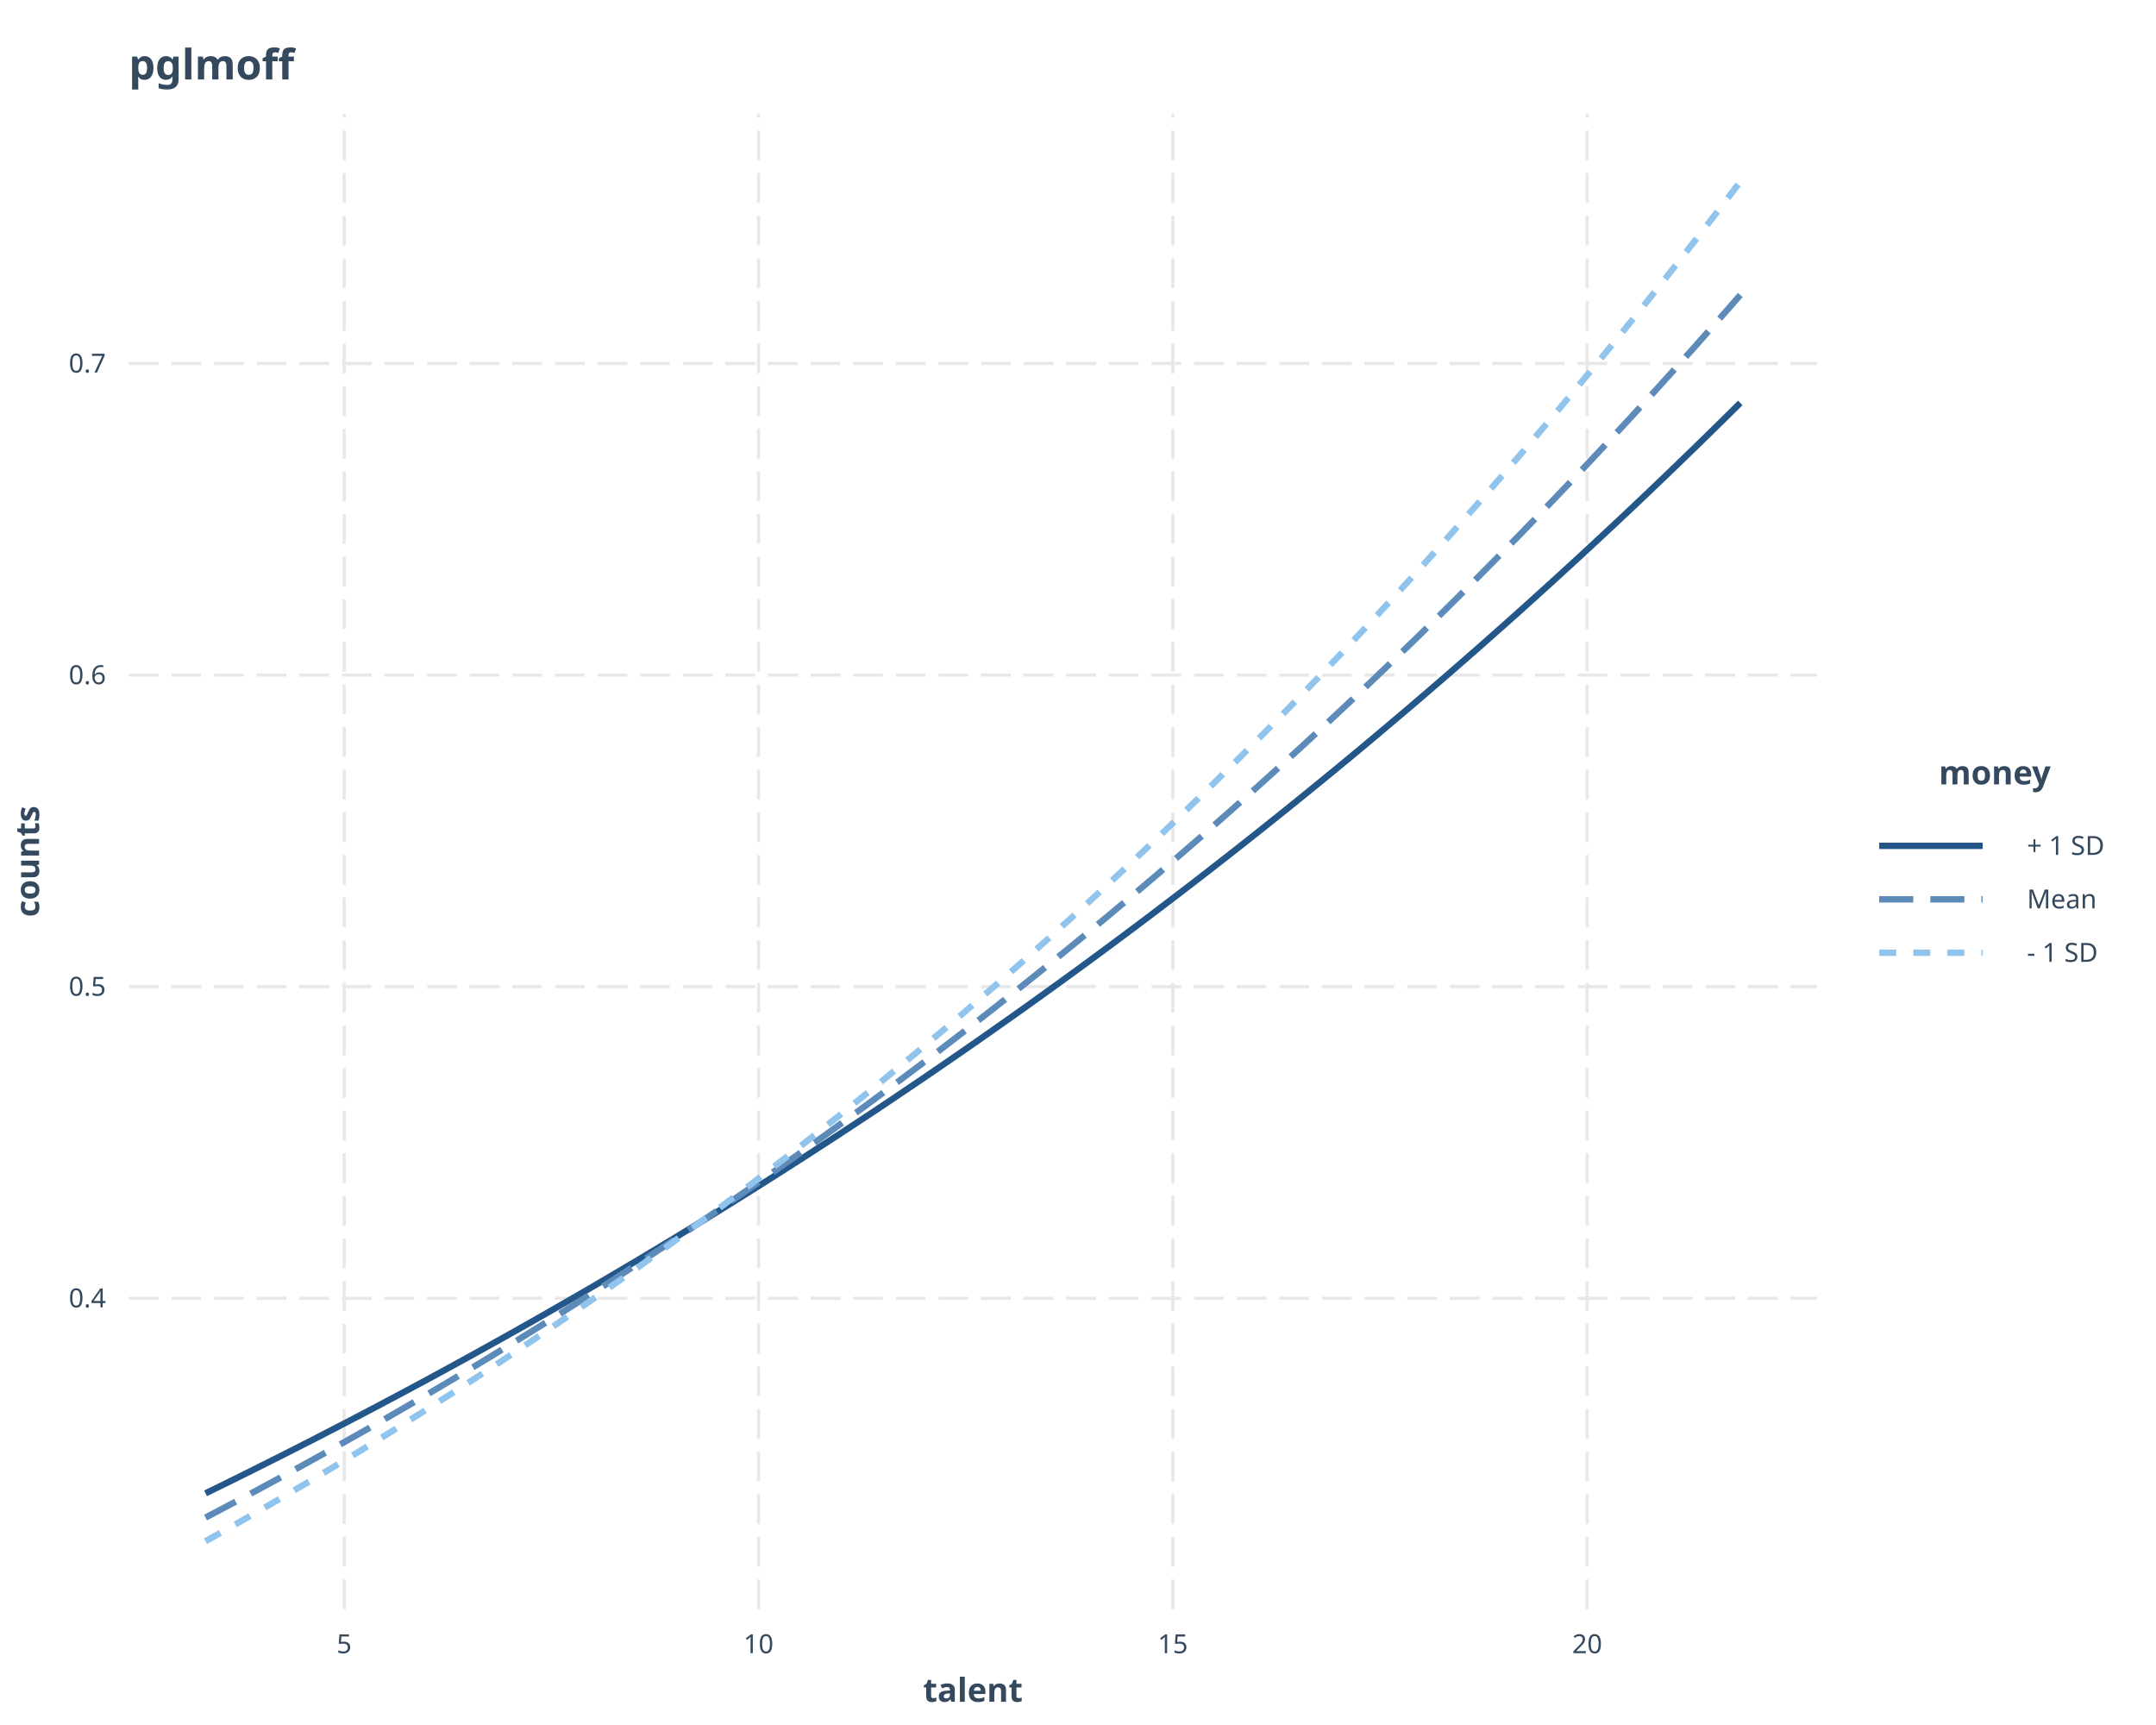
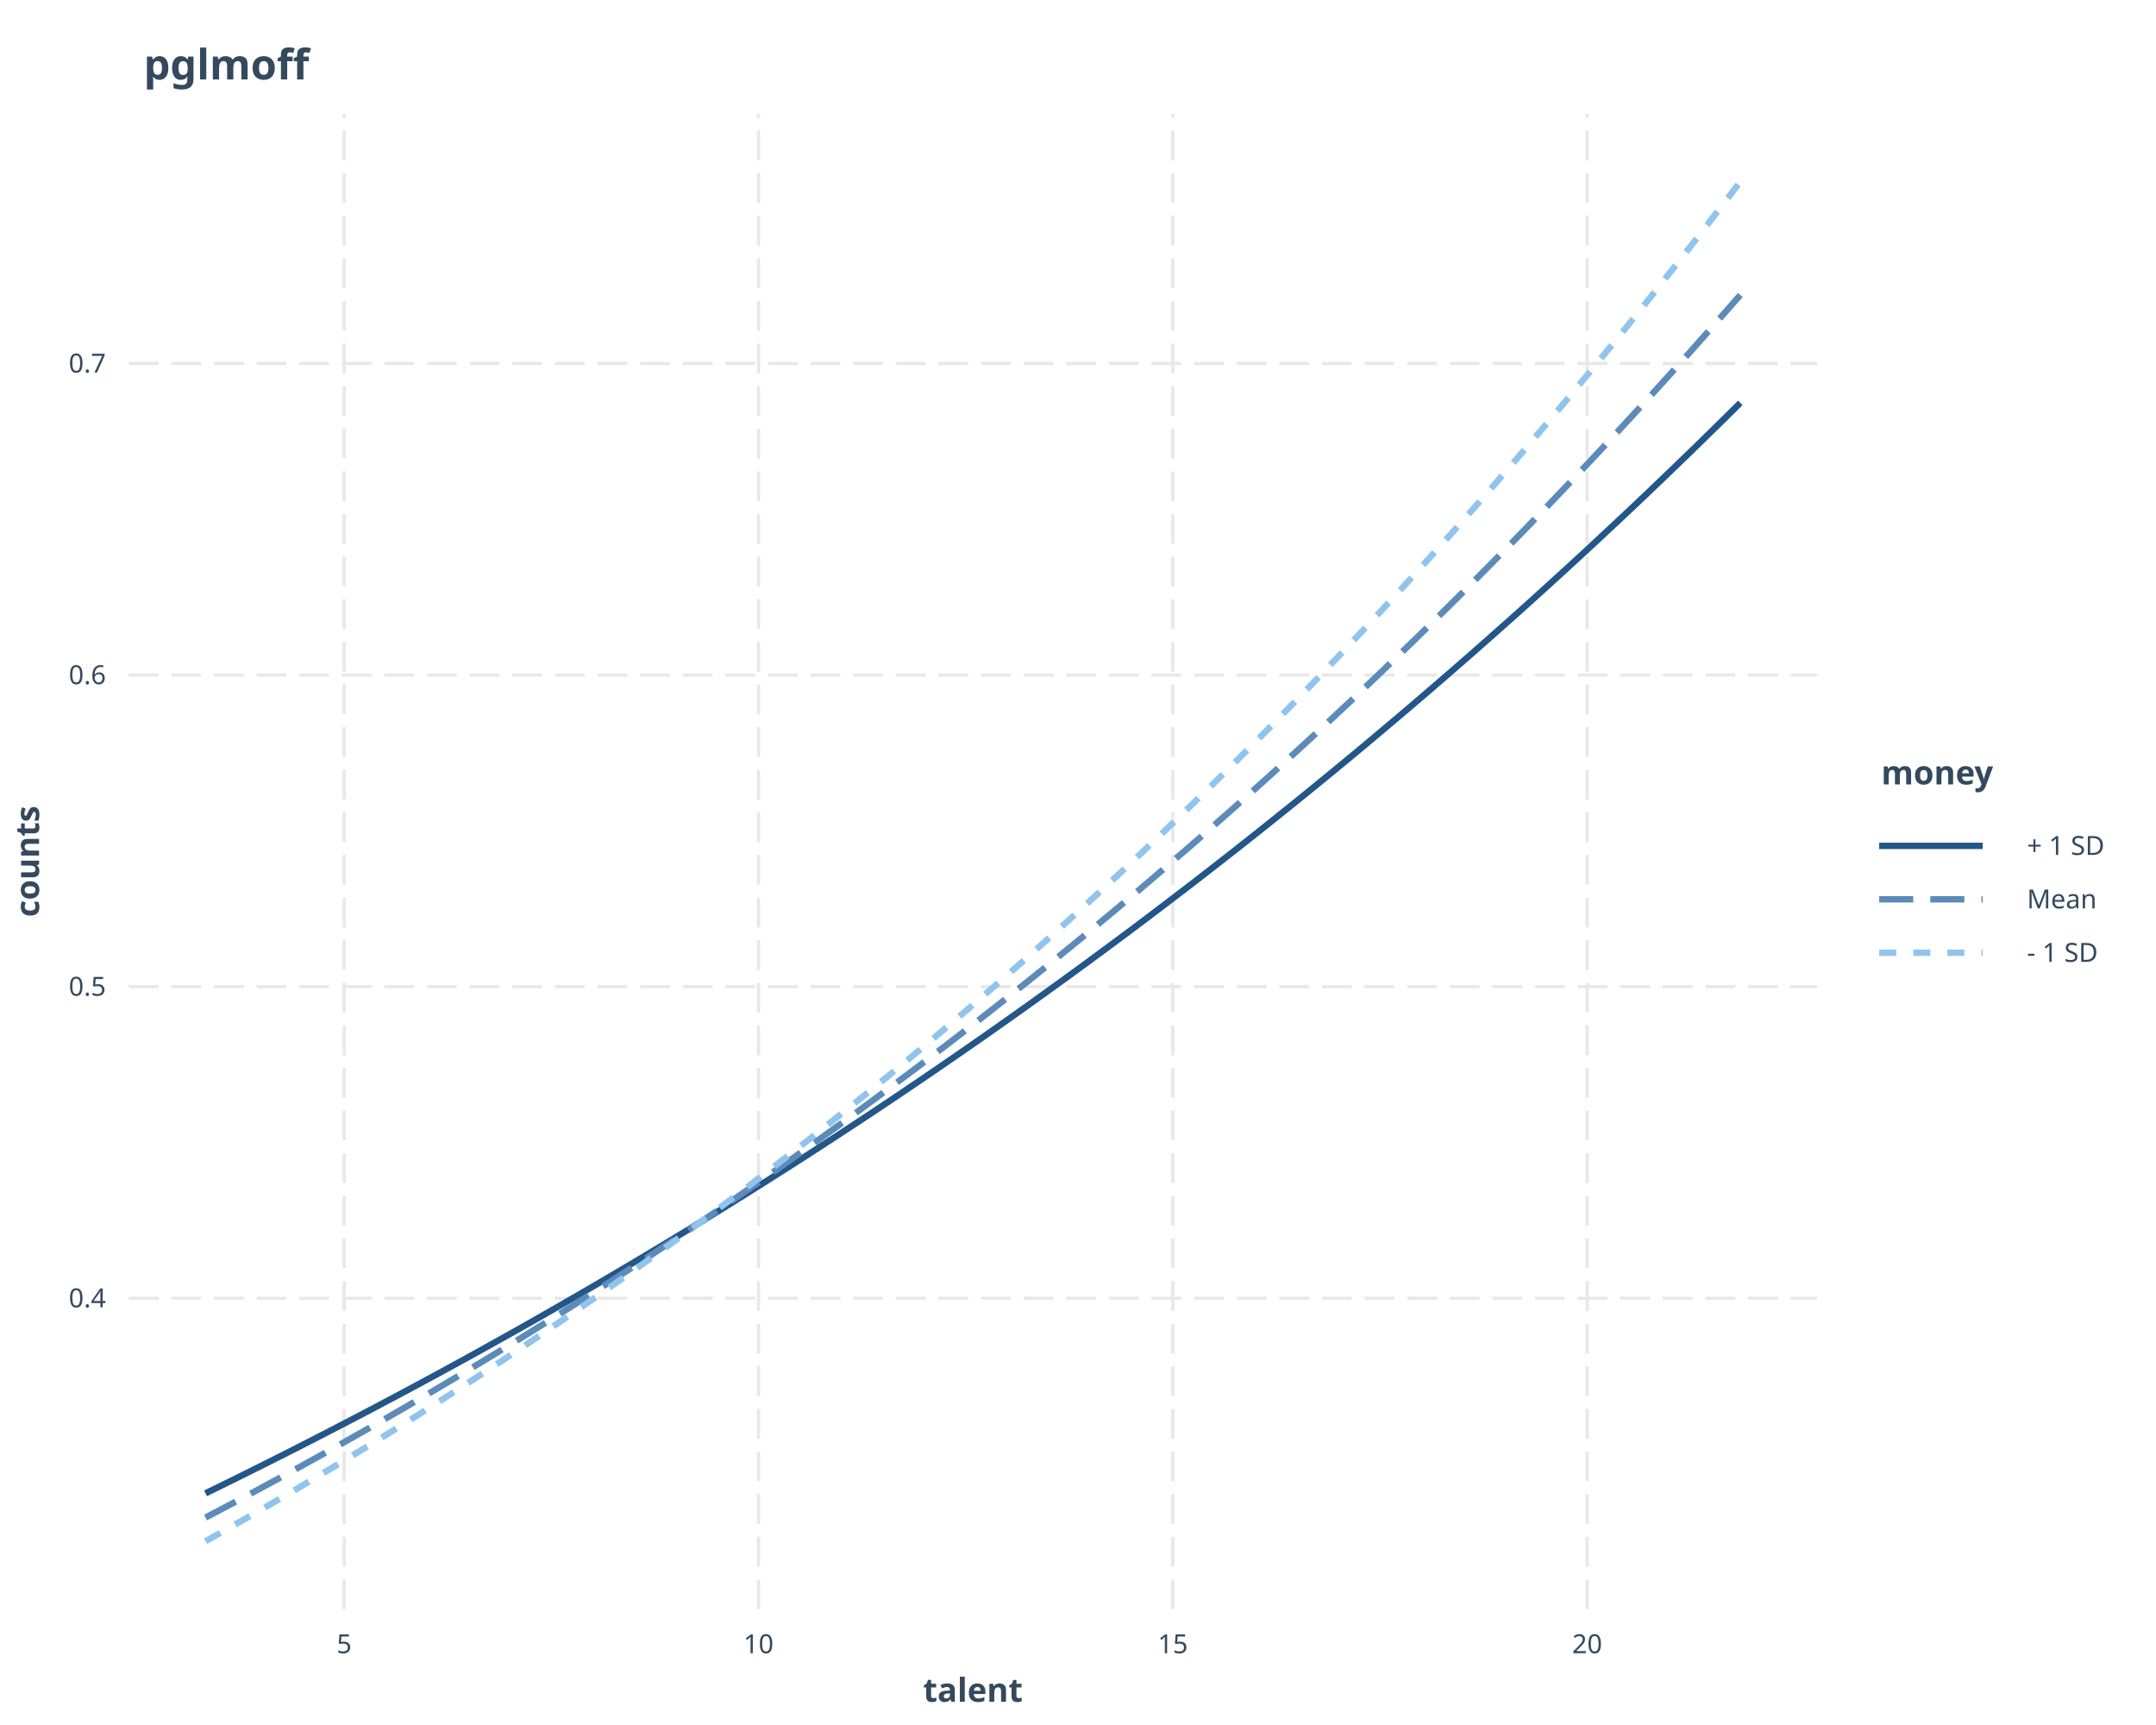
<svg xmlns="http://www.w3.org/2000/svg" class="svglite" data-engine-version="2.0" width="720.00pt" height="576.00pt" viewBox="0 0 720.00 576.00">
  <defs>
    <style type="text/css">
    .svglite line, .svglite polyline, .svglite polygon, .svglite path, .svglite rect, .svglite circle {
      fill: none;
      stroke: #000000;
      stroke-linecap: round;
      stroke-linejoin: round;
      stroke-miterlimit: 10.00;
    }
  </style>
  </defs>
  <rect width="100%" height="100%" style="stroke: none; fill: #FFFFFF;" />
  <defs>
    <clipPath id="cpMC4wMHw3MjAuMDB8MC4wMHw1NzYuMDA=">
      <rect x="0.00" y="0.00" width="720.00" height="576.00" />
    </clipPath>
  </defs>
  <g clip-path="url(#cpMC4wMHw3MjAuMDB8MC4wMHw1NzYuMDA=)">
    <rect x="0.00" y="0.00" width="720.00" height="576.00" style="stroke-width: 1.07; stroke: #FFFFFF; fill: #FFFFFF;" />
  </g>
  <defs>
    <clipPath id="cpNDMuMDF8NjA2LjgxfDM3Ljk1fDUzNy4zNA==">
      <rect x="43.01" y="37.95" width="563.80" height="499.40" />
    </clipPath>
  </defs>
  <g clip-path="url(#cpNDMuMDF8NjA2LjgxfDM3Ljk1fDUzNy4zNA==)">
    <rect x="43.01" y="37.95" width="563.80" height="499.40" style="stroke-width: 0.00; stroke: #FFFFFF; fill: #FFFFFF;" />
    <polyline points="43.01,433.51 606.81,433.51 " style="stroke-width: 1.07; stroke: #E8E8E8; stroke-dasharray: 9.96,4.27; stroke-linecap: butt;" />
    <polyline points="43.01,329.46 606.81,329.46 " style="stroke-width: 1.07; stroke: #E8E8E8; stroke-dasharray: 9.96,4.27; stroke-linecap: butt;" />
    <polyline points="43.01,225.42 606.81,225.42 " style="stroke-width: 1.07; stroke: #E8E8E8; stroke-dasharray: 9.96,4.27; stroke-linecap: butt;" />
    <polyline points="43.01,121.37 606.81,121.37 " style="stroke-width: 1.07; stroke: #E8E8E8; stroke-dasharray: 9.96,4.27; stroke-linecap: butt;" />
    <polyline points="114.94,537.34 114.94,37.95 " style="stroke-width: 1.07; stroke: #E8E8E8; stroke-dasharray: 9.96,4.27; stroke-linecap: butt;" />
    <polyline points="253.31,537.34 253.31,37.95 " style="stroke-width: 1.07; stroke: #E8E8E8; stroke-dasharray: 9.96,4.27; stroke-linecap: butt;" />
    <polyline points="391.67,537.34 391.67,37.95 " style="stroke-width: 1.07; stroke: #E8E8E8; stroke-dasharray: 9.96,4.27; stroke-linecap: butt;" />
    <polyline points="530.04,537.34 530.04,37.95 " style="stroke-width: 1.07; stroke: #E8E8E8; stroke-dasharray: 9.96,4.27; stroke-linecap: butt;" />
    <polyline points="68.64,498.64 73.81,496.11 78.99,493.56 84.17,490.99 89.34,488.40 94.52,485.80 99.70,483.17 104.88,480.53 110.05,477.86 115.23,475.18 120.41,472.48 125.59,469.76 130.76,467.02 135.94,464.26 141.12,461.48 146.29,458.68 151.47,455.86 156.65,453.02 161.83,450.15 167.00,447.27 172.18,444.37 177.36,441.45 182.53,438.50 187.71,435.53 192.89,432.55 198.07,429.54 203.24,426.51 208.42,423.45 213.60,420.38 218.77,417.28 223.95,414.16 229.13,411.02 234.31,407.86 239.48,404.67 244.66,401.46 249.84,398.23 255.02,394.97 260.19,391.69 265.37,388.39 270.55,385.06 275.72,381.71 280.90,378.33 286.08,374.93 291.26,371.51 296.43,368.06 301.61,364.58 306.79,361.08 311.96,357.56 317.14,354.01 322.32,350.43 327.50,346.83 332.67,343.20 337.85,339.55 343.03,335.87 348.20,332.16 353.38,328.43 358.56,324.67 363.74,320.88 368.91,317.07 374.09,313.23 379.27,309.36 384.45,305.46 389.62,301.53 394.80,297.58 399.98,293.60 405.15,289.59 410.33,285.55 415.51,281.48 420.69,277.38 425.86,273.25 431.04,269.09 436.22,264.90 441.39,260.68 446.57,256.44 451.75,252.16 456.93,247.85 462.10,243.50 467.28,239.13 472.46,234.73 477.63,230.29 482.81,225.82 487.99,221.32 493.17,216.79 498.34,212.22 503.52,207.63 508.70,203.00 513.87,198.33 519.05,193.63 524.23,188.90 529.41,184.13 534.58,179.33 539.76,174.50 544.94,169.63 550.12,164.72 555.29,159.78 560.47,154.80 565.65,149.79 570.82,144.74 576.00,139.66 581.18,134.53 " style="stroke-width: 2.13; stroke: #235689; stroke-linecap: butt;" />
    <polyline points="68.64,506.73 73.81,504.01 78.99,501.26 84.17,498.49 89.34,495.70 94.52,492.88 99.70,490.04 104.88,487.18 110.05,484.30 115.23,481.40 120.41,478.47 125.59,475.52 130.76,472.54 135.94,469.54 141.12,466.52 146.29,463.47 151.47,460.40 156.65,457.31 161.83,454.19 167.00,451.04 172.18,447.87 177.36,444.68 182.53,441.46 187.71,438.21 192.89,434.94 198.07,431.64 203.24,428.32 208.42,424.97 213.60,421.59 218.77,418.19 223.95,414.76 229.13,411.30 234.31,407.81 239.48,404.30 244.66,400.76 249.84,397.19 255.02,393.59 260.19,389.96 265.37,386.31 270.55,382.62 275.72,378.91 280.90,375.17 286.08,371.39 291.26,367.59 296.43,363.76 301.61,359.89 306.79,356.00 311.96,352.07 317.14,348.12 322.32,344.13 327.50,340.11 332.67,336.06 337.85,331.97 343.03,327.86 348.20,323.71 353.38,319.52 358.56,315.31 363.74,311.06 368.91,306.78 374.09,302.46 379.27,298.11 384.45,293.72 389.62,289.30 394.80,284.85 399.98,280.36 405.15,275.83 410.33,271.27 415.51,266.67 420.69,262.03 425.86,257.36 431.04,252.65 436.22,247.90 441.39,243.12 446.57,238.29 451.75,233.43 456.93,228.53 462.10,223.59 467.28,218.61 472.46,213.60 477.63,208.54 482.81,203.44 487.99,198.30 493.17,193.12 498.34,187.90 503.52,182.64 508.70,177.34 513.87,171.99 519.05,166.60 524.23,161.17 529.41,155.70 534.58,150.18 539.76,144.62 544.94,139.01 550.12,133.36 555.29,127.66 560.47,121.92 565.65,116.14 570.82,110.30 576.00,104.42 581.18,98.50 " style="stroke-width: 2.13; stroke: #5C8BBA; stroke-dasharray: 11.38,5.69,11.38,5.69; stroke-linecap: butt;" />
    <polyline points="68.64,514.64 73.81,511.73 78.99,508.79 84.17,505.83 89.34,502.84 94.52,499.83 99.70,496.79 104.88,493.72 110.05,490.63 115.23,487.51 120.41,484.36 125.59,481.19 130.76,477.99 135.94,474.76 141.12,471.50 146.29,468.21 151.47,464.90 156.65,461.55 161.83,458.18 167.00,454.78 172.18,451.35 177.36,447.89 182.53,444.39 187.71,440.87 192.89,437.32 198.07,433.74 203.24,430.12 208.42,426.48 213.60,422.80 218.77,419.09 223.95,415.35 229.13,411.57 234.31,407.77 239.48,403.93 244.66,400.05 249.84,396.15 255.02,392.20 260.19,388.23 265.37,384.22 270.55,380.17 275.72,376.09 280.90,371.98 286.08,367.83 291.26,363.64 296.43,359.42 301.61,355.16 306.79,350.86 311.96,346.53 317.14,342.15 322.32,337.74 327.50,333.29 332.67,328.81 337.85,324.28 343.03,319.72 348.20,315.11 353.38,310.46 358.56,305.78 363.74,301.05 368.91,296.29 374.09,291.48 379.27,286.63 384.45,281.73 389.62,276.80 394.80,271.82 399.98,266.80 405.15,261.73 410.33,256.62 415.51,251.47 420.69,246.27 425.86,241.03 431.04,235.74 436.22,230.40 441.39,225.02 446.57,219.60 451.75,214.12 456.93,208.60 462.10,203.03 467.28,197.41 472.46,191.74 477.63,186.02 482.81,180.26 487.99,174.44 493.17,168.57 498.34,162.65 503.52,156.68 508.70,150.66 513.87,144.59 519.05,138.46 524.23,132.28 529.41,126.04 534.58,119.76 539.76,113.41 544.94,107.02 550.12,100.56 555.29,94.05 560.47,87.49 565.65,80.86 570.82,74.18 576.00,67.44 581.18,60.65 " style="stroke-width: 2.13; stroke: #91C4ED; stroke-dasharray: 5.69,5.69,5.69,5.69; stroke-linecap: butt;" />
  </g>
  <g clip-path="url(#cpMC4wMHw3MjAuMDB8MC4wMHw1NzYuMDA=)">
    <text x="29.17" y="436.54" text-anchor="middle" style="font-size: 8.80px; fill: #34495E; font-family: sans;" textLength="12.23px" lengthAdjust="spacingAndGlyphs">0.4</text>
    <text x="29.17" y="332.49" text-anchor="middle" style="font-size: 8.80px; fill: #34495E; font-family: sans;" textLength="12.23px" lengthAdjust="spacingAndGlyphs">0.5</text>
    <text x="29.17" y="228.45" text-anchor="middle" style="font-size: 8.80px; fill: #34495E; font-family: sans;" textLength="12.23px" lengthAdjust="spacingAndGlyphs">0.6</text>
    <text x="29.17" y="124.40" text-anchor="middle" style="font-size: 8.80px; fill: #34495E; font-family: sans;" textLength="12.23px" lengthAdjust="spacingAndGlyphs">0.7</text>
    <text x="114.94" y="552.03" text-anchor="middle" style="font-size: 8.80px; fill: #34495E; font-family: sans;" textLength="4.89px" lengthAdjust="spacingAndGlyphs">5</text>
    <text x="253.31" y="552.03" text-anchor="middle" style="font-size: 8.80px; fill: #34495E; font-family: sans;" textLength="9.79px" lengthAdjust="spacingAndGlyphs">10</text>
    <text x="391.67" y="552.03" text-anchor="middle" style="font-size: 8.80px; fill: #34495E; font-family: sans;" textLength="9.79px" lengthAdjust="spacingAndGlyphs">15</text>
    <text x="530.04" y="552.03" text-anchor="middle" style="font-size: 8.80px; fill: #34495E; font-family: sans;" textLength="9.79px" lengthAdjust="spacingAndGlyphs">20</text>
    <text x="324.91" y="568.24" text-anchor="middle" style="font-size: 11.00px; font-weight: bold; fill: #34495E; font-family: sans;" textLength="26.91px" lengthAdjust="spacingAndGlyphs">talent</text>
    <text transform="translate(13.05,287.64) rotate(-90)" text-anchor="middle" style="font-size: 11.00px; font-weight: bold; fill: #34495E; font-family: sans;" textLength="32.42px" lengthAdjust="spacingAndGlyphs">counts</text>
-     <text x="666.14" y="261.92" text-anchor="middle" style="font-size: 11.00px; font-weight: bold; fill: #34495E; font-family: sans;" textLength="33.03px" lengthAdjust="spacingAndGlyphs">money</text>
-     <rect x="623.24" y="273.52" width="43.20" height="17.85" style="stroke-width: 1.07; stroke: #FFFFFF; fill: #FFFFFF;" />
+     <text x="628.23" y="261.92" style="font-size: 11.00px; font-weight: bold; fill: #34495E; font-family: sans;" textLength="33.03px" lengthAdjust="spacingAndGlyphs">money</text>
+     <rect x="623.24" y="273.52" width="43.20" height="17.85" style="stroke-width: 0.00; stroke: #FFFFFF; fill: #FFFFFF;" />
    <line x1="627.56" y1="282.45" x2="662.12" y2="282.45" style="stroke-width: 2.13; stroke: #235689; stroke-linecap: butt;" />
-     <rect x="623.24" y="291.37" width="43.20" height="17.85" style="stroke-width: 1.07; stroke: #FFFFFF; fill: #FFFFFF;" />
+     <rect x="623.24" y="291.37" width="43.20" height="17.85" style="stroke-width: 0.00; stroke: #FFFFFF; fill: #FFFFFF;" />
    <line x1="627.56" y1="300.29" x2="662.12" y2="300.29" style="stroke-width: 2.13; stroke: #5C8BBA; stroke-dasharray: 11.38,5.69,11.38,5.69; stroke-linecap: butt;" />
-     <rect x="623.24" y="309.21" width="43.20" height="17.85" style="stroke-width: 1.07; stroke: #FFFFFF; fill: #FFFFFF;" />
+     <rect x="623.24" y="309.21" width="43.20" height="17.85" style="stroke-width: 0.00; stroke: #FFFFFF; fill: #FFFFFF;" />
    <line x1="627.56" y1="318.14" x2="662.12" y2="318.14" style="stroke-width: 2.13; stroke: #91C4ED; stroke-dasharray: 5.69,5.69,5.69,5.69; stroke-linecap: butt;" />
    <text x="676.90" y="285.47" style="font-size: 8.80px; fill: #34495E; font-family: sans;" textLength="27.16px" lengthAdjust="spacingAndGlyphs">+ 1 SD</text>
    <text x="676.90" y="303.32" style="font-size: 8.80px; fill: #34495E; font-family: sans;" textLength="22.02px" lengthAdjust="spacingAndGlyphs">Mean</text>
    <text x="676.90" y="321.17" style="font-size: 8.80px; fill: #34495E; font-family: sans;" textLength="24.94px" lengthAdjust="spacingAndGlyphs">- 1 SD</text>
-     <text x="43.01" y="26.53" style="font-size: 14.00px; font-weight: bold; fill: #34495E; font-family: sans;" textLength="45.91px" lengthAdjust="spacingAndGlyphs">pglmoff</text>
+     <text x="47.99" y="26.53" style="font-size: 14.00px; font-weight: bold; fill: #34495E; font-family: sans;" textLength="45.91px" lengthAdjust="spacingAndGlyphs">pglmoff</text>
  </g>
</svg>
